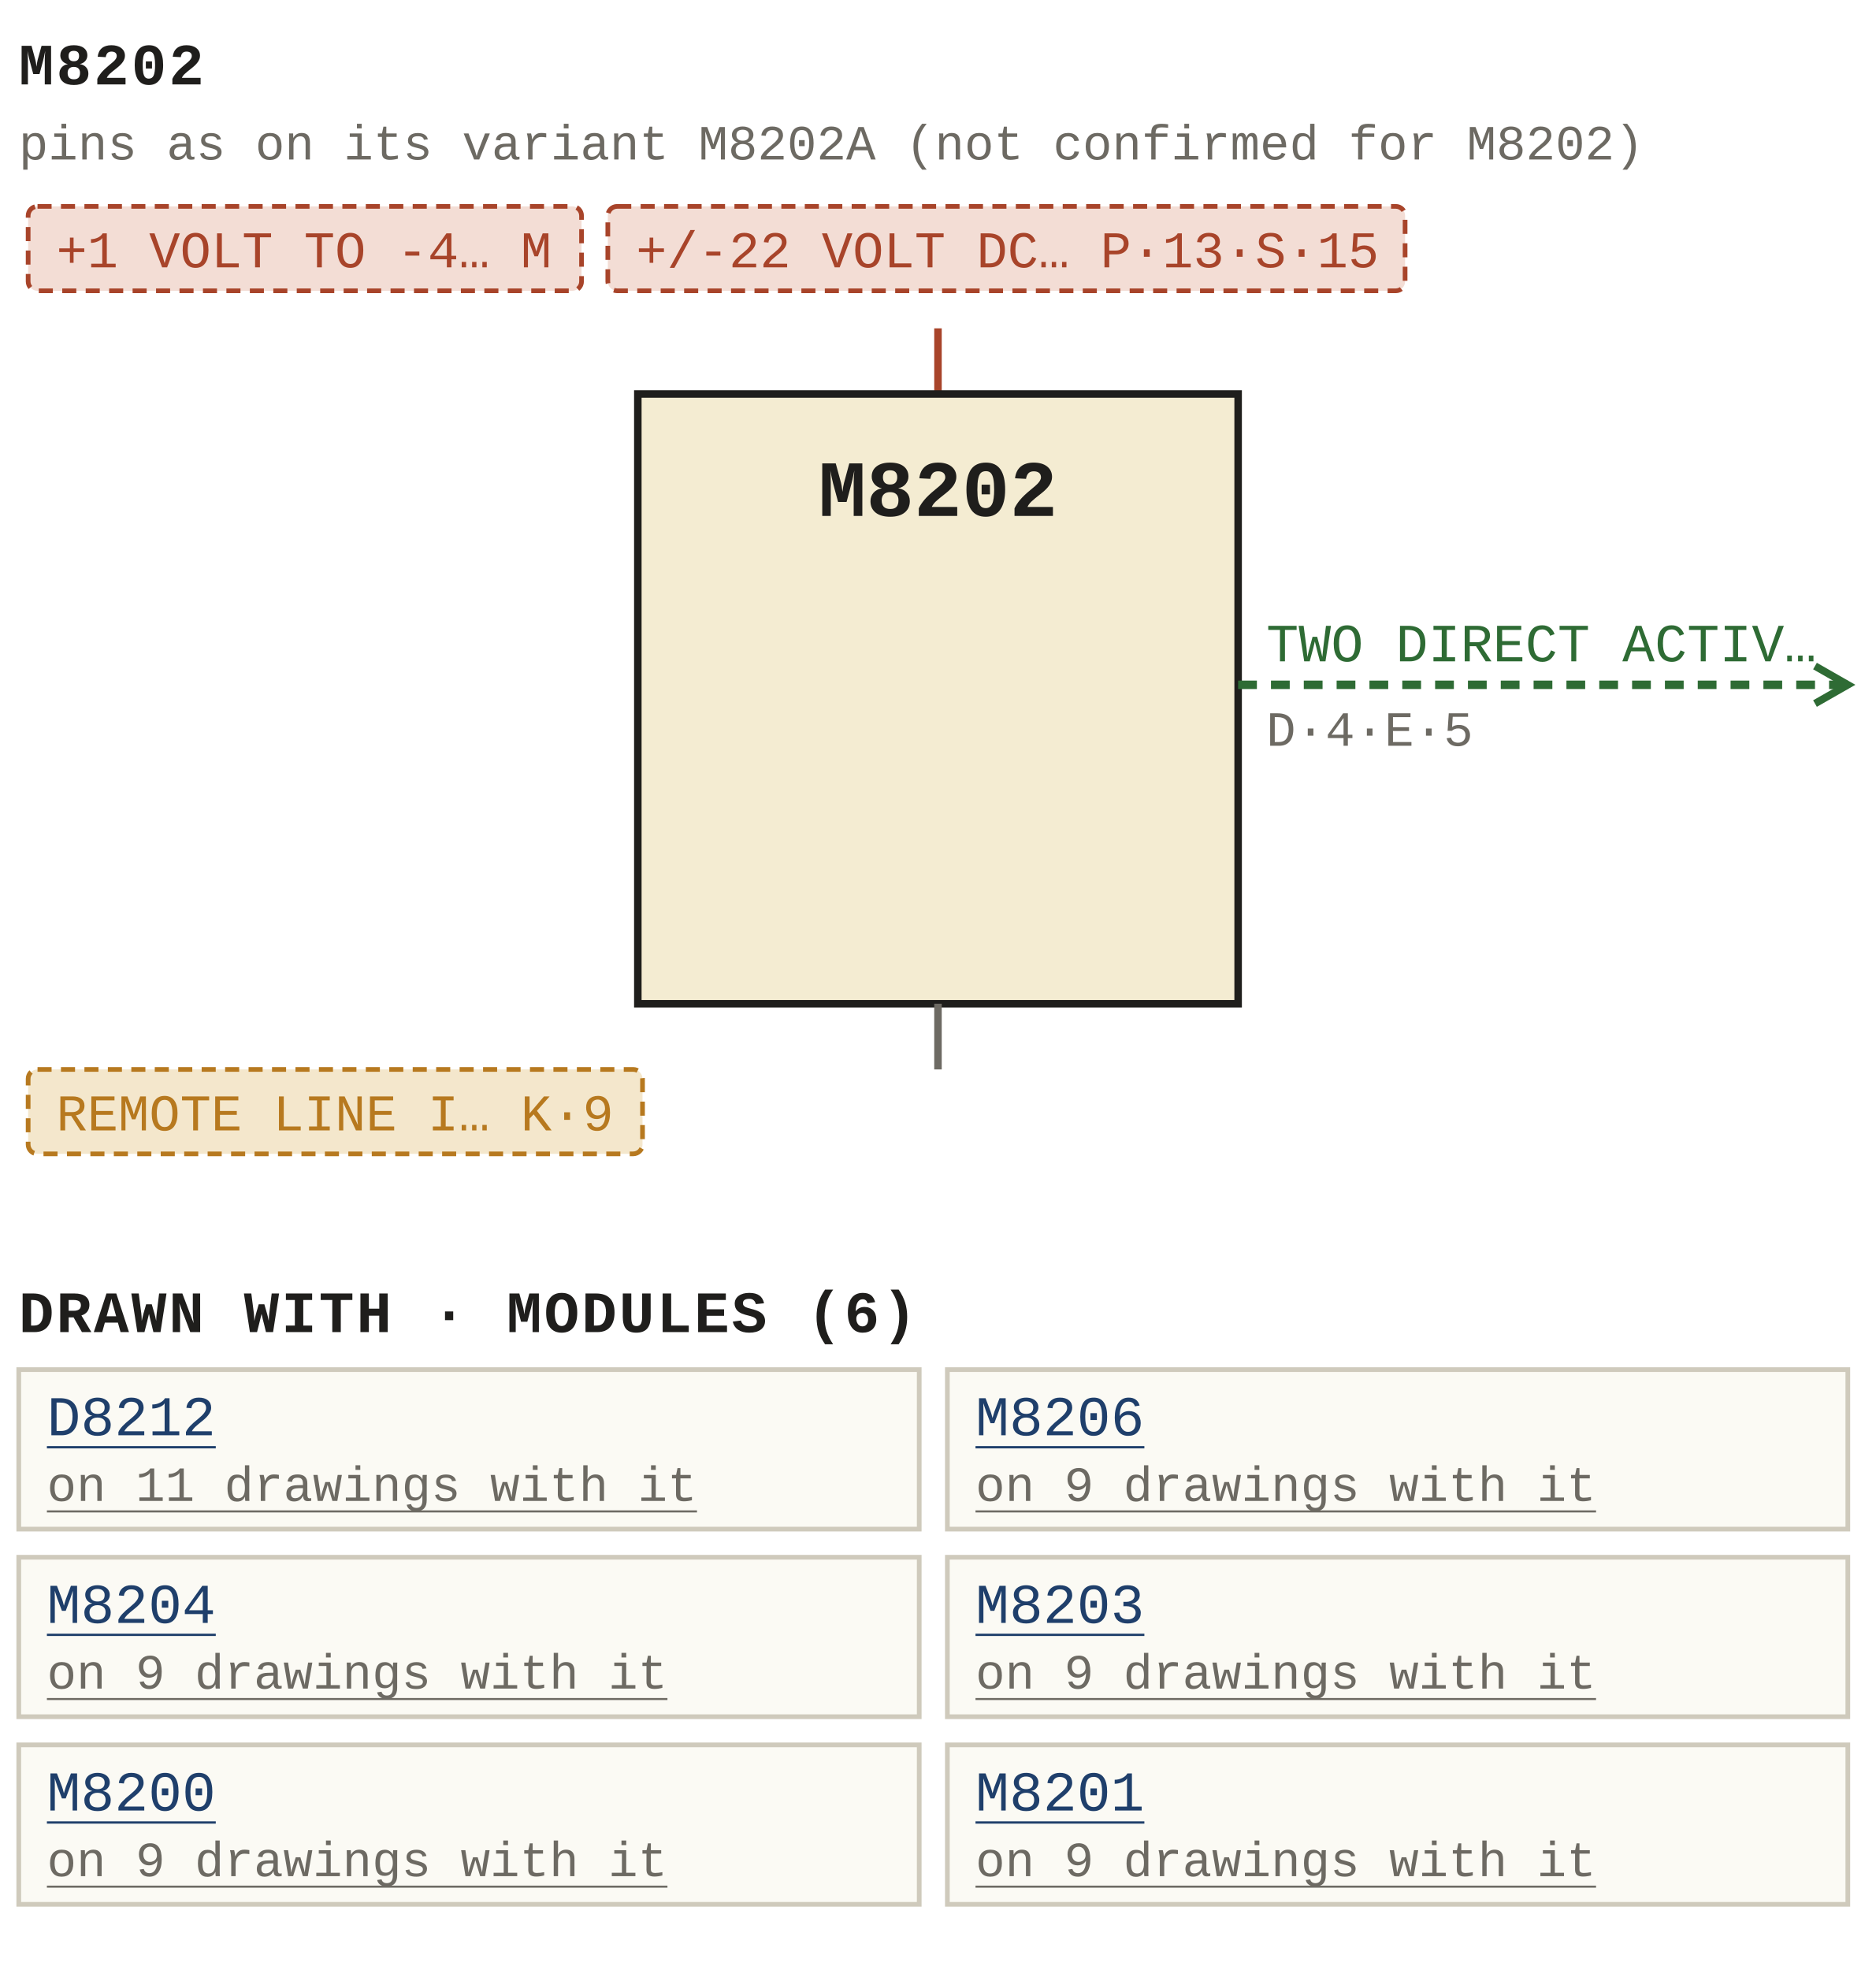
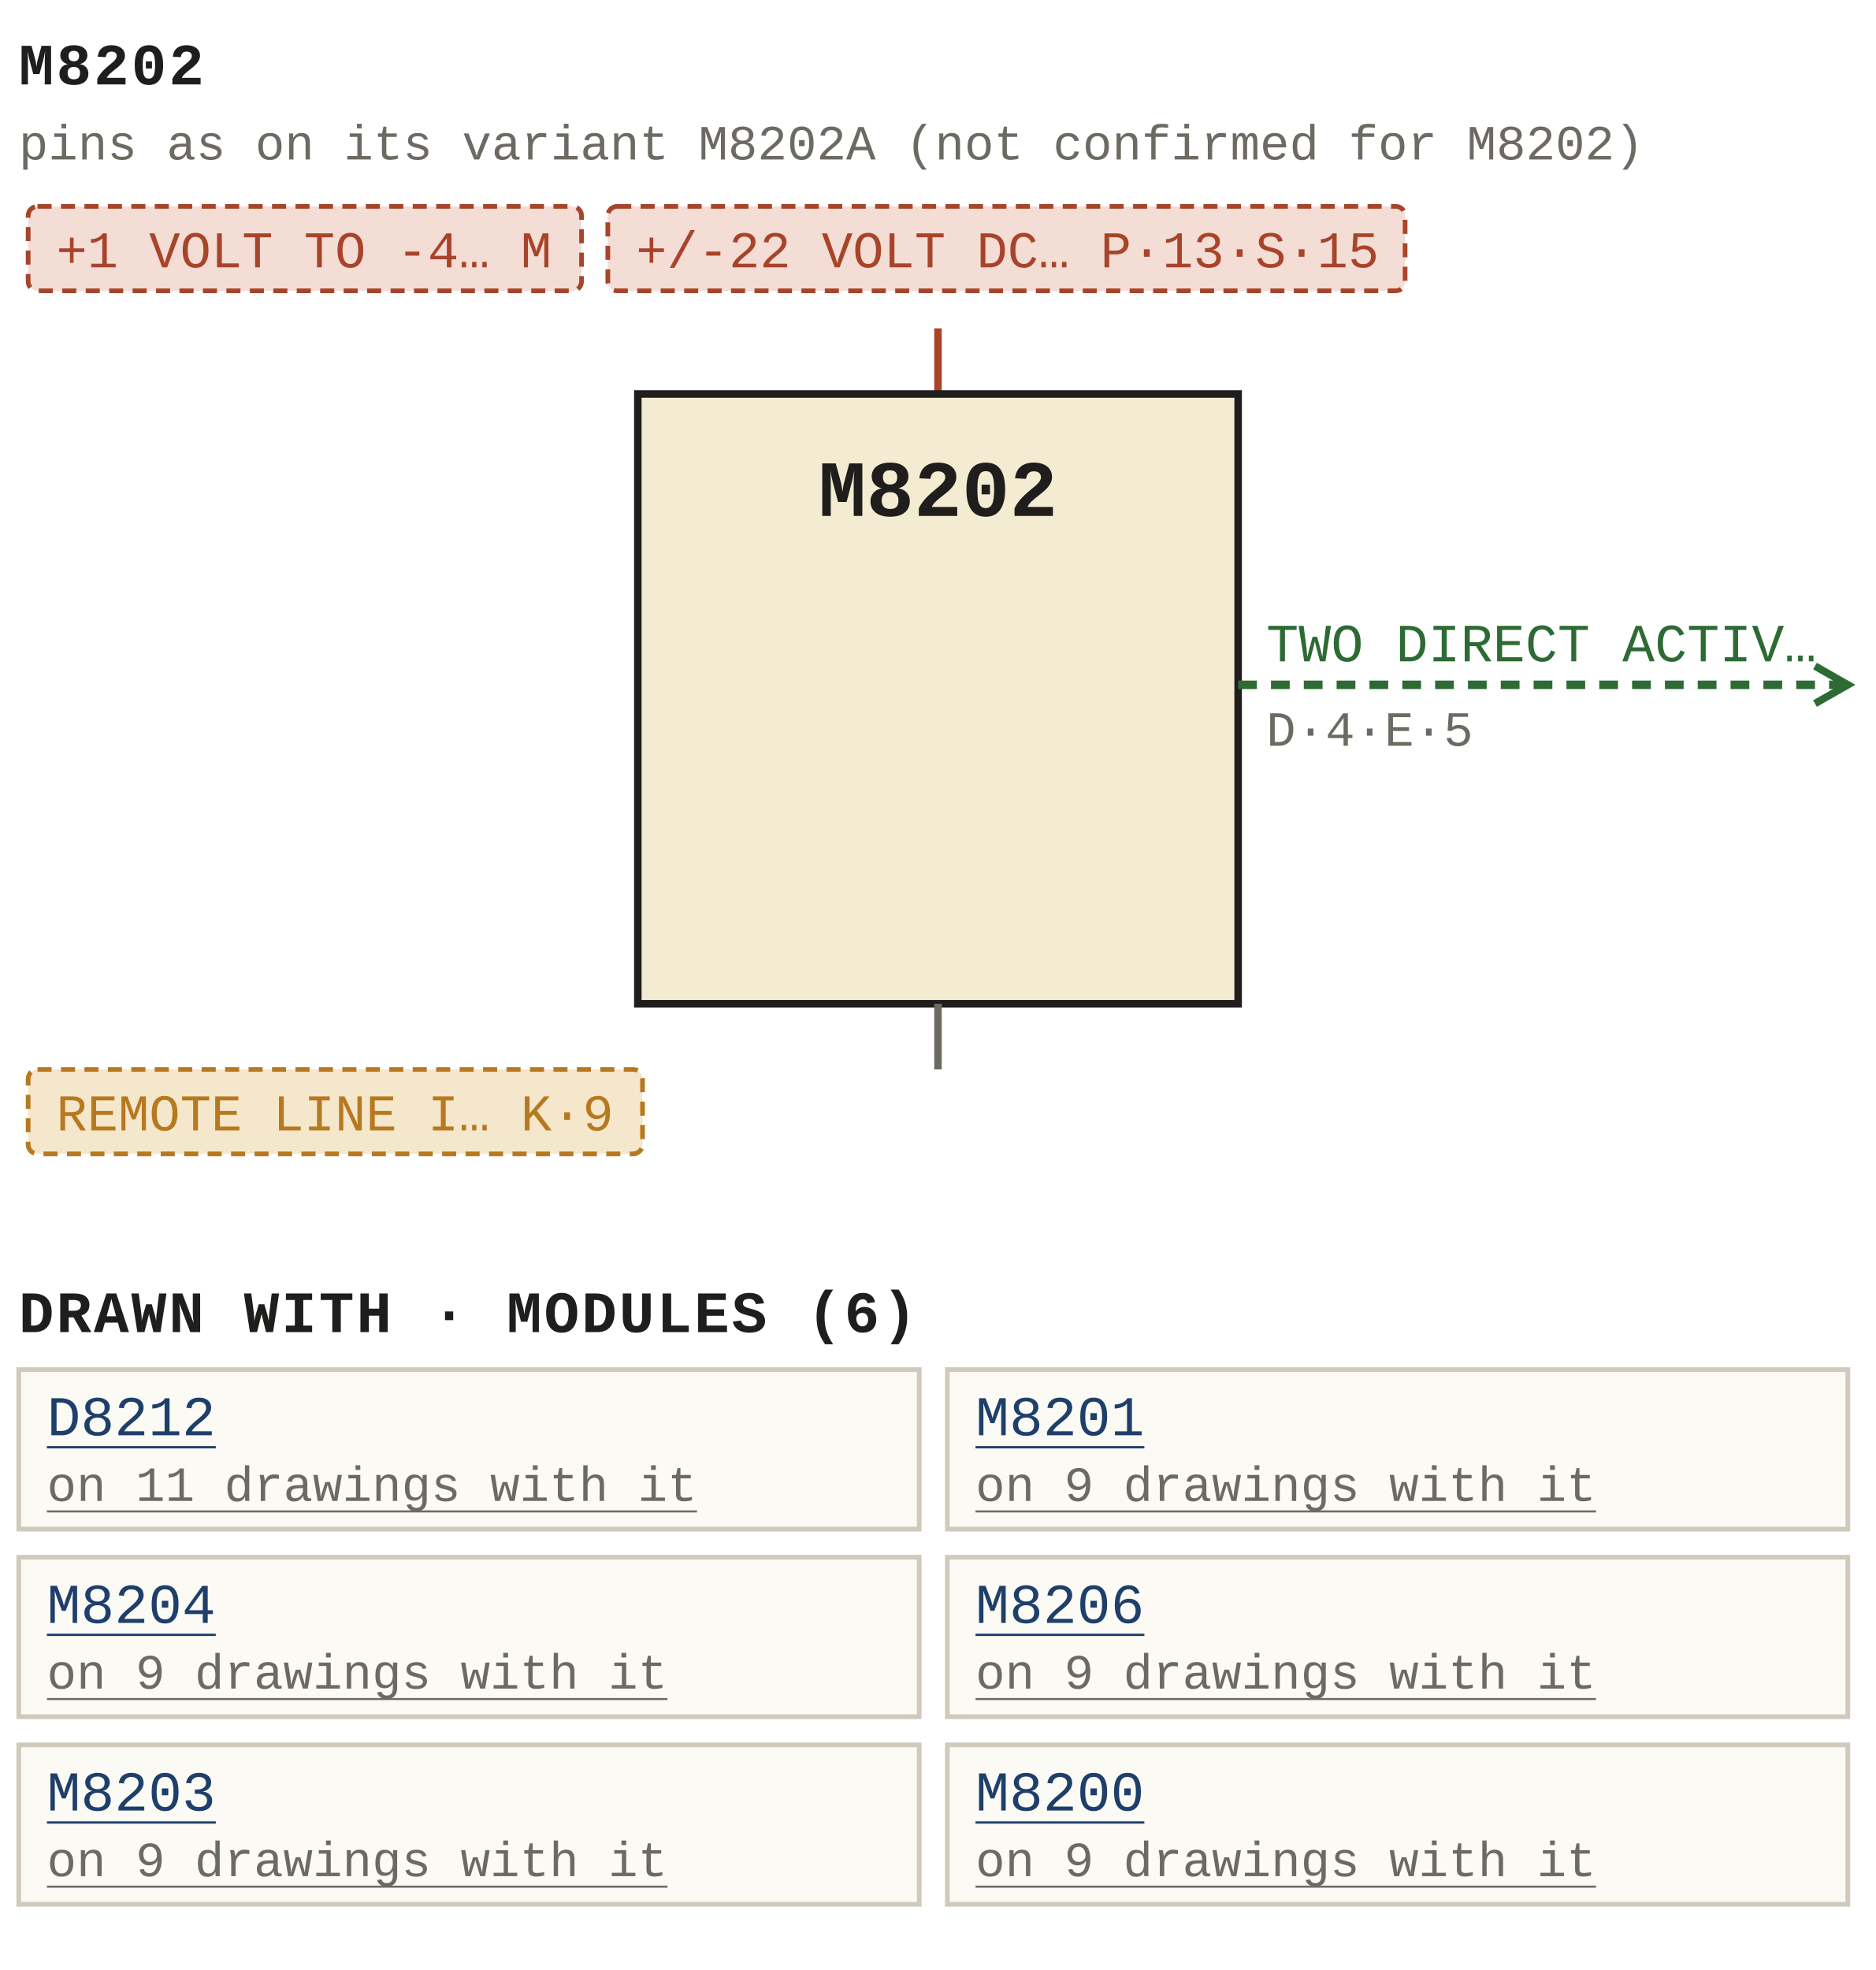
<svg xmlns="http://www.w3.org/2000/svg" class="wp" viewBox="0 0 400 420" width="400" height="420" role="img" aria-label="M8202 connections" style="width:100%;max-width:500px;height:auto;background:#fbfaf4">
  <style>.wp text{font-family:"Courier Prime","Courier New",Courier,monospace;fill:#1f1e1c;font-size:12px} .wp .f{fill:#6d6a63;font-size:10.5px} .wp .h{font-size:12.5px;font-weight:700;letter-spacing:.04em} .wp .b{font-size:17px;font-weight:700} .wp a text{fill:#1f3f6b;text-decoration:underline} .wp a:hover rect{fill:#efe9d2}</style>
  <text x="4" y="18" class="h">M8202</text>
  <text x="4" y="34" class="f">pins as on its variant M8202A (not confirmed for M8202)</text>
  <rect x="6" y="44" width="118" height="18" rx="2" fill="#f3ddd5" stroke="#a8442a" stroke-dasharray="3 2" />
  <text x="12" y="57" style="font-size:11px;fill:#a8442a">+1 VOLT TO -4… M</text>
  <rect x="129.6" y="44" width="170" height="18" rx="2" fill="#f3ddd5" stroke="#a8442a" stroke-dasharray="3 2" />
  <text x="135.6" y="57" style="font-size:11px;fill:#a8442a">+/-22 VOLT DC… P·13·S·15</text>
  <line x1="200.0" y1="70" x2="200.0" y2="84" stroke="#a8442a" stroke-width="1.6" />
  <rect x="136" y="84" width="128" height="130" fill="#f4ecd2" stroke="#1f1e1c" stroke-width="1.6" />
  <text x="200.0" y="110" class="b" text-anchor="middle">M8202</text>
  <line x1="264" y1="146" x2="394" y2="146" stroke="#2e6b34" stroke-width="1.8" stroke-dasharray="4 3" />
  <path d="M387,142 L394,146 L387,150" fill="none" stroke="#2e6b34" stroke-width="1.6" />
  <text x="270" y="141" text-anchor="start" style="font-size:11.5px;fill:#2e6b34">TWO DIRECT ACTIV…</text>
  <text x="270" y="159" text-anchor="start" class="f">D·4·E·5</text>
  <line x1="200.0" y1="214" x2="200.0" y2="228" stroke="#6d6a63" stroke-width="1.6" />
  <rect x="6" y="228" width="131" height="18" rx="2" fill="#f4e7cc" stroke="#b7791f" stroke-dasharray="3 2" />
  <text x="12" y="241" style="font-size:11px;fill:#b7791f">REMOTE LINE I… K·9</text>
  <text x="4" y="284" class="h">DRAWN WITH · MODULES (6)</text>
  <a href="../../PAGES/D8212.html">
    <rect x="4" y="292" width="192" height="34" fill="#fbfaf4" stroke="#cfcabc" />
    <text x="10" y="306">D8212</text>
    <text x="10" y="320" class="f">on 11 drawings with it</text>
  </a>
-   <a href="../../PAGES/M8206.html">
+   <a href="../../PAGES/M8201.html">
    <rect x="202" y="292" width="192" height="34" fill="#fbfaf4" stroke="#cfcabc" />
-     <text x="208" y="306">M8206</text>
+     <text x="208" y="306">M8201</text>
    <text x="208" y="320" class="f">on 9 drawings with it</text>
  </a>
  <a href="../../PAGES/M8204.html">
    <rect x="4" y="332" width="192" height="34" fill="#fbfaf4" stroke="#cfcabc" />
    <text x="10" y="346">M8204</text>
    <text x="10" y="360" class="f">on 9 drawings with it</text>
  </a>
-   <a href="../../PAGES/M8203.html">
+   <a href="../../PAGES/M8206.html">
    <rect x="202" y="332" width="192" height="34" fill="#fbfaf4" stroke="#cfcabc" />
-     <text x="208" y="346">M8203</text>
+     <text x="208" y="346">M8206</text>
    <text x="208" y="360" class="f">on 9 drawings with it</text>
  </a>
-   <a href="../../PAGES/M8200.html">
+   <a href="../../PAGES/M8203.html">
    <rect x="4" y="372" width="192" height="34" fill="#fbfaf4" stroke="#cfcabc" />
-     <text x="10" y="386">M8200</text>
+     <text x="10" y="386">M8203</text>
    <text x="10" y="400" class="f">on 9 drawings with it</text>
  </a>
-   <a href="../../PAGES/M8201.html">
+   <a href="../../PAGES/M8200.html">
    <rect x="202" y="372" width="192" height="34" fill="#fbfaf4" stroke="#cfcabc" />
-     <text x="208" y="386">M8201</text>
+     <text x="208" y="386">M8200</text>
    <text x="208" y="400" class="f">on 9 drawings with it</text>
  </a>
</svg>
